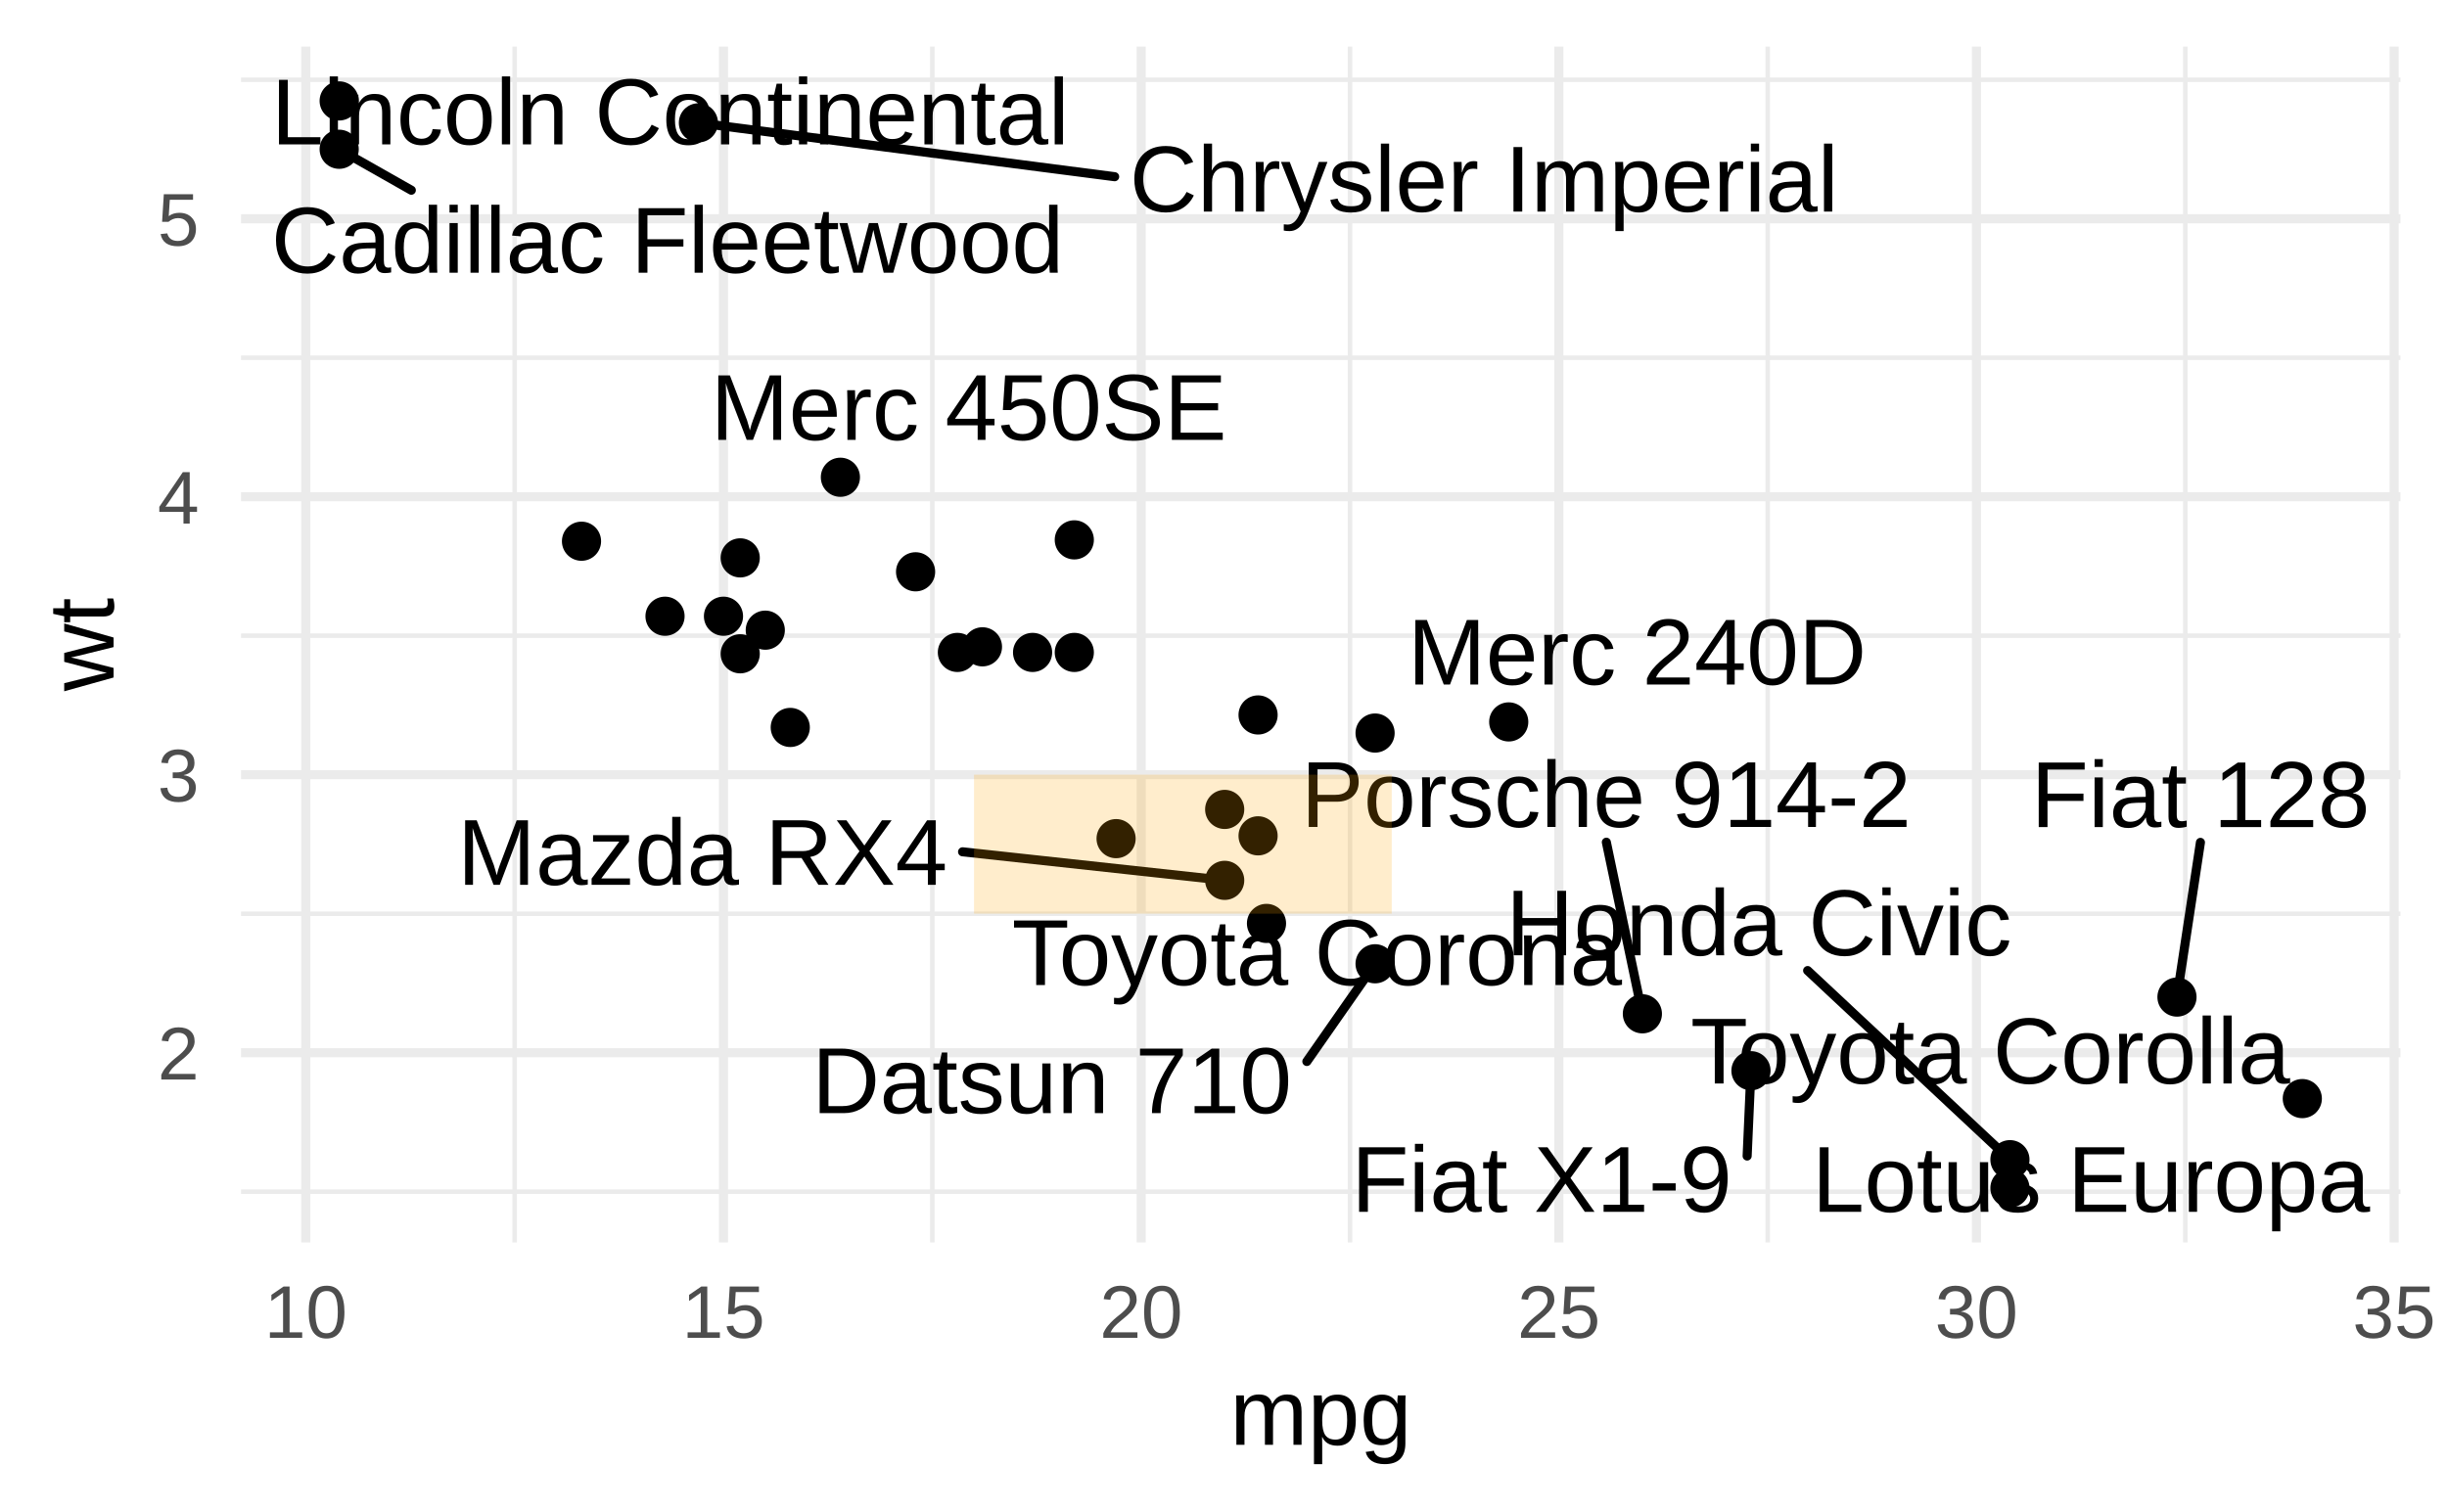
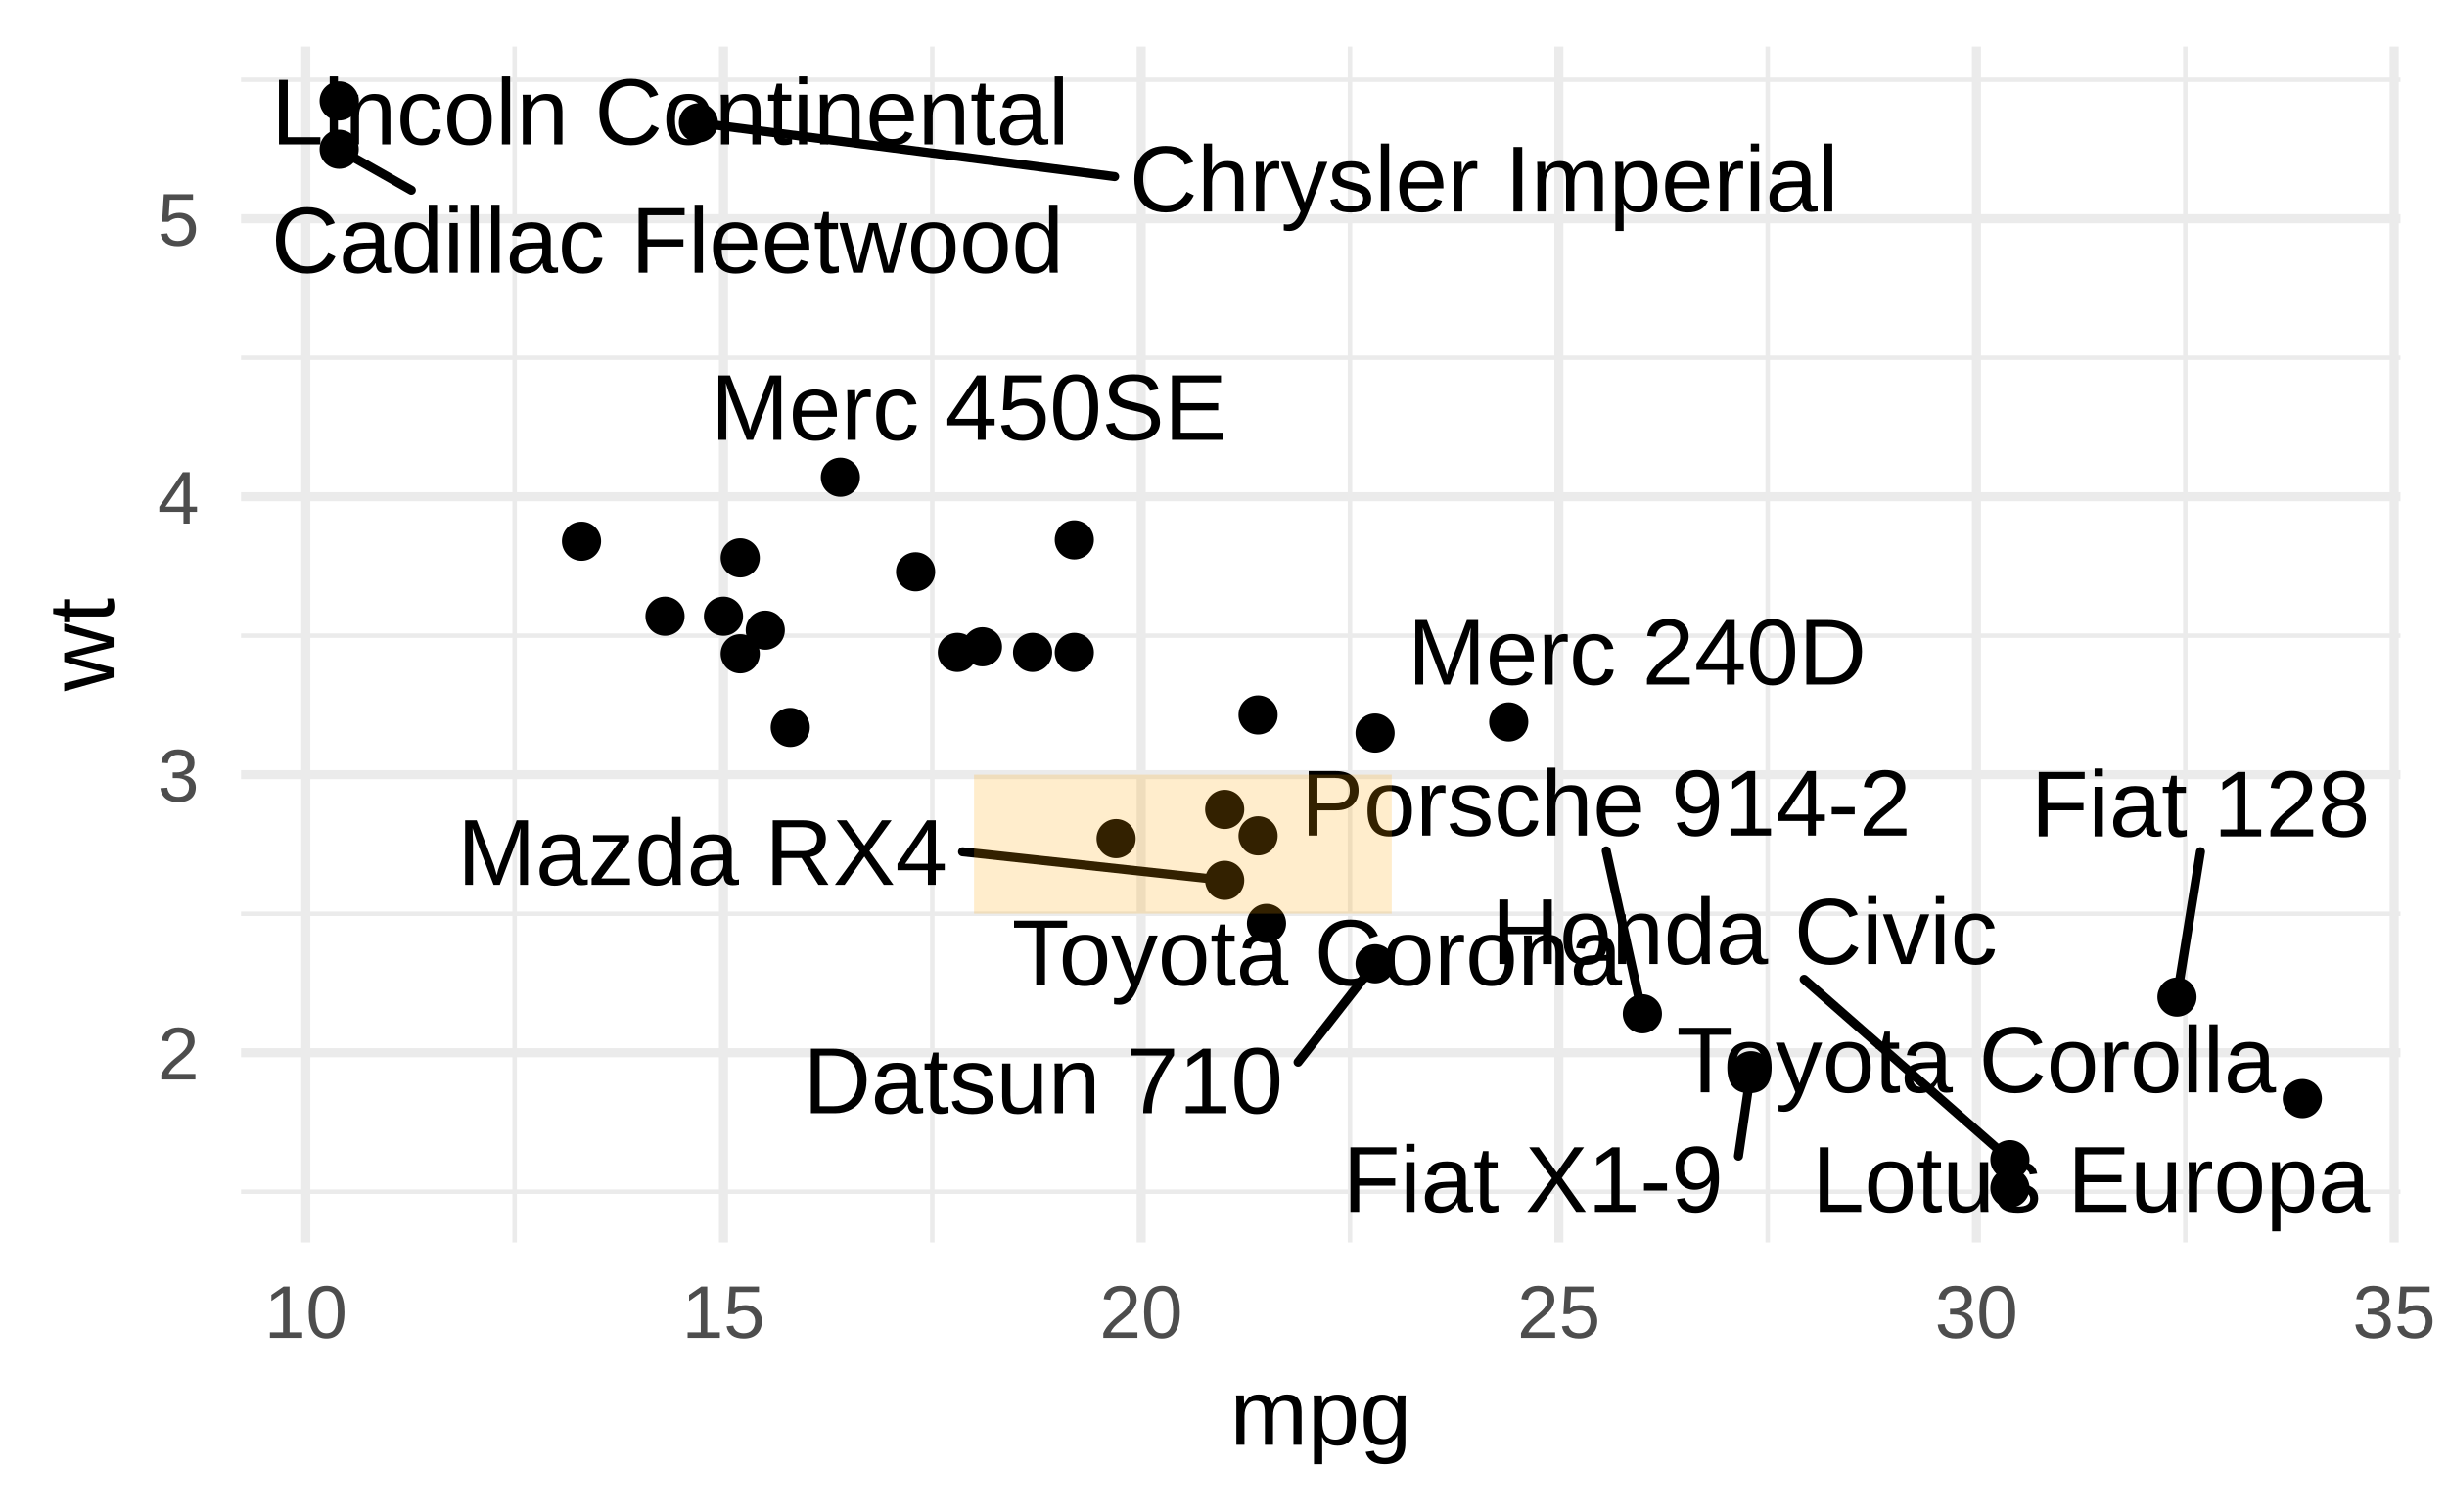
<svg xmlns="http://www.w3.org/2000/svg" class="svglite" width="288.00pt" height="177.98pt" viewBox="0 0 288.00 177.98">
  <defs>
    <style type="text/css">
    .svglite line, .svglite polyline, .svglite polygon, .svglite path, .svglite rect, .svglite circle {
      fill: none;
      stroke: #000000;
      stroke-linecap: round;
      stroke-linejoin: round;
      stroke-miterlimit: 10.00;
    }
    .svglite text {
      white-space: pre;
    }
  </style>
  </defs>
  <rect width="100%" height="100%" style="stroke: none; fill: #FFFFFF;" />
  <defs>
    <clipPath id="cpMC4wMHwyODguMDB8MC4wMHwxNzcuOTg=">
      <rect x="0.00" y="0.00" width="288.00" height="177.98" />
    </clipPath>
  </defs>
  <g clip-path="url(#cpMC4wMHwyODguMDB8MC4wMHwxNzcuOTg=)">
</g>
  <defs>
    <clipPath id="cpMjguMzd8MjgyLjUyfDUuNDh8MTQ2LjI1">
      <rect x="28.37" y="5.48" width="254.15" height="140.77" />
    </clipPath>
  </defs>
  <g clip-path="url(#cpMjguMzd8MjgyLjUyfDUuNDh8MTQ2LjI1)">
    <polyline points="28.37,140.28 282.52,140.28 " style="stroke-width: 0.53; stroke: #EBEBEB; stroke-linecap: butt;" />
    <polyline points="28.37,107.56 282.52,107.56 " style="stroke-width: 0.53; stroke: #EBEBEB; stroke-linecap: butt;" />
    <polyline points="28.37,74.83 282.52,74.83 " style="stroke-width: 0.53; stroke: #EBEBEB; stroke-linecap: butt;" />
    <polyline points="28.37,42.11 282.52,42.11 " style="stroke-width: 0.53; stroke: #EBEBEB; stroke-linecap: butt;" />
    <polyline points="28.37,9.39 282.52,9.39 " style="stroke-width: 0.53; stroke: #EBEBEB; stroke-linecap: butt;" />
    <polyline points="60.57,146.25 60.57,5.48 " style="stroke-width: 0.53; stroke: #EBEBEB; stroke-linecap: butt;" />
    <polyline points="109.73,146.25 109.73,5.48 " style="stroke-width: 0.53; stroke: #EBEBEB; stroke-linecap: butt;" />
    <polyline points="158.89,146.25 158.89,5.48 " style="stroke-width: 0.53; stroke: #EBEBEB; stroke-linecap: butt;" />
    <polyline points="208.05,146.25 208.05,5.48 " style="stroke-width: 0.53; stroke: #EBEBEB; stroke-linecap: butt;" />
    <polyline points="257.20,146.25 257.20,5.48 " style="stroke-width: 0.53; stroke: #EBEBEB; stroke-linecap: butt;" />
    <polyline points="28.37,123.92 282.52,123.92 " style="stroke-width: 1.07; stroke: #EBEBEB; stroke-linecap: butt;" />
    <polyline points="28.37,91.19 282.52,91.19 " style="stroke-width: 1.07; stroke: #EBEBEB; stroke-linecap: butt;" />
    <polyline points="28.37,58.47 282.52,58.47 " style="stroke-width: 1.07; stroke: #EBEBEB; stroke-linecap: butt;" />
    <polyline points="28.37,25.75 282.52,25.75 " style="stroke-width: 1.07; stroke: #EBEBEB; stroke-linecap: butt;" />
    <polyline points="35.99,146.25 35.99,5.48 " style="stroke-width: 1.07; stroke: #EBEBEB; stroke-linecap: butt;" />
    <polyline points="85.15,146.25 85.15,5.48 " style="stroke-width: 1.07; stroke: #EBEBEB; stroke-linecap: butt;" />
    <polyline points="134.31,146.25 134.31,5.48 " style="stroke-width: 1.07; stroke: #EBEBEB; stroke-linecap: butt;" />
    <polyline points="183.47,146.25 183.47,5.48 " style="stroke-width: 1.07; stroke: #EBEBEB; stroke-linecap: butt;" />
    <polyline points="232.62,146.25 232.62,5.48 " style="stroke-width: 1.07; stroke: #EBEBEB; stroke-linecap: butt;" />
    <polyline points="281.78,146.25 281.78,5.48 " style="stroke-width: 1.07; stroke: #EBEBEB; stroke-linecap: butt;" />
    <circle cx="144.14" cy="103.63" r="1.95" style="stroke-width: 0.71; fill: #000000;" />
    <circle cx="144.14" cy="95.28" r="1.95" style="stroke-width: 0.71; fill: #000000;" />
    <circle cx="161.84" cy="113.45" r="1.95" style="stroke-width: 0.71; fill: #000000;" />
    <circle cx="148.07" cy="84.16" r="1.95" style="stroke-width: 0.71; fill: #000000;" />
    <circle cx="121.53" cy="76.80" r="1.95" style="stroke-width: 0.71; fill: #000000;" />
    <circle cx="115.63" cy="76.14" r="1.95" style="stroke-width: 0.71; fill: #000000;" />
    <circle cx="78.27" cy="72.54" r="1.95" style="stroke-width: 0.71; fill: #000000;" />
    <circle cx="177.57" cy="84.98" r="1.95" style="stroke-width: 0.71; fill: #000000;" />
    <circle cx="161.84" cy="86.29" r="1.95" style="stroke-width: 0.71; fill: #000000;" />
    <circle cx="126.44" cy="76.80" r="1.95" style="stroke-width: 0.71; fill: #000000;" />
    <circle cx="112.68" cy="76.80" r="1.95" style="stroke-width: 0.71; fill: #000000;" />
    <circle cx="98.91" cy="56.18" r="1.95" style="stroke-width: 0.71; fill: #000000;" />
    <circle cx="107.76" cy="67.31" r="1.95" style="stroke-width: 0.71; fill: #000000;" />
    <circle cx="87.12" cy="65.67" r="1.95" style="stroke-width: 0.71; fill: #000000;" />
    <circle cx="39.92" cy="17.57" r="1.95" style="stroke-width: 0.71; fill: #000000;" />
    <circle cx="39.92" cy="11.88" r="1.95" style="stroke-width: 0.71; fill: #000000;" />
    <circle cx="82.20" cy="14.46" r="1.95" style="stroke-width: 0.71; fill: #000000;" />
    <circle cx="256.22" cy="117.37" r="1.95" style="stroke-width: 0.71; fill: #000000;" />
    <circle cx="236.56" cy="136.51" r="1.95" style="stroke-width: 0.71; fill: #000000;" />
    <circle cx="270.97" cy="129.32" r="1.95" style="stroke-width: 0.71; fill: #000000;" />
    <circle cx="149.06" cy="108.70" r="1.95" style="stroke-width: 0.71; fill: #000000;" />
    <circle cx="90.07" cy="74.18" r="1.95" style="stroke-width: 0.71; fill: #000000;" />
    <circle cx="87.12" cy="76.96" r="1.95" style="stroke-width: 0.71; fill: #000000;" />
    <circle cx="68.44" cy="63.71" r="1.95" style="stroke-width: 0.71; fill: #000000;" />
    <circle cx="126.44" cy="63.55" r="1.95" style="stroke-width: 0.71; fill: #000000;" />
    <circle cx="206.08" cy="126.04" r="1.95" style="stroke-width: 0.71; fill: #000000;" />
    <circle cx="193.30" cy="119.34" r="1.95" style="stroke-width: 0.71; fill: #000000;" />
    <circle cx="236.56" cy="139.85" r="1.95" style="stroke-width: 0.71; fill: #000000;" />
    <circle cx="93.01" cy="85.63" r="1.95" style="stroke-width: 0.71; fill: #000000;" />
    <circle cx="131.36" cy="98.72" r="1.95" style="stroke-width: 0.71; fill: #000000;" />
    <circle cx="85.15" cy="72.54" r="1.95" style="stroke-width: 0.71; fill: #000000;" />
    <circle cx="148.07" cy="98.39" r="1.95" style="stroke-width: 0.71; fill: #000000;" />
    <line x1="113.29" y1="100.27" x2="142.69" y2="103.47" style="stroke-width: 1.07;" />
-     <line x1="153.81" y1="124.95" x2="161.31" y2="114.21" style="stroke-width: 1.07;" />
+     <line x1="152.78" y1="125.03" x2="161.25" y2="114.19" style="stroke-width: 1.07;" />
    <line x1="48.41" y1="22.39" x2="40.95" y2="18.16" style="stroke-width: 1.07;" />
-     <line x1="131.19" y1="20.80" x2="83.63" y2="14.65" style="stroke-width: 1.07;" />
-     <line x1="258.98" y1="99.16" x2="256.34" y2="116.56" style="stroke-width: 1.07;" />
-     <line x1="212.75" y1="114.25" x2="235.81" y2="135.81" style="stroke-width: 1.07;" />
-     <line x1="205.63" y1="136.08" x2="206.04" y2="126.86" style="stroke-width: 1.07;" />
-     <line x1="189.06" y1="99.14" x2="193.13" y2="118.53" style="stroke-width: 1.07;" />
+     <line x1="131.19" y1="20.79" x2="83.63" y2="14.65" style="stroke-width: 1.07;" />
+     <line x1="258.98" y1="100.26" x2="256.35" y2="116.56" style="stroke-width: 1.07;" />
+     <line x1="212.34" y1="115.28" x2="235.77" y2="135.82" style="stroke-width: 1.07;" />
+     <line x1="204.61" y1="136.09" x2="205.96" y2="126.86" style="stroke-width: 1.07;" />
+     <line x1="189.05" y1="100.16" x2="193.12" y2="118.53" style="stroke-width: 1.07;" />
    <text x="82.68" y="104.16" text-anchor="middle" style="font-size: 11.04px; font-family: &quot;Arial&quot;;" textLength="57.63px" lengthAdjust="spacingAndGlyphs">Mazda RX4</text>
-     <text x="123.80" y="131.03" text-anchor="middle" style="font-size: 11.04px; font-family: &quot;Arial&quot;;" textLength="56.42px" lengthAdjust="spacingAndGlyphs">Datsun 710</text>
+     <text x="122.77" y="131.04" text-anchor="middle" style="font-size: 11.04px; font-family: &quot;Arial&quot;;" textLength="56.42px" lengthAdjust="spacingAndGlyphs">Datsun 710</text>
    <text x="192.67" y="80.58" text-anchor="middle" style="font-size: 11.04px; font-family: &quot;Arial&quot;;" textLength="53.94px" lengthAdjust="spacingAndGlyphs">Merc 240D</text>
-     <text x="114.01" y="51.78" text-anchor="middle" style="font-size: 11.04px; font-family: &quot;Arial&quot;;" textLength="60.70px" lengthAdjust="spacingAndGlyphs">Merc 450SE</text>
+     <text x="114.02" y="51.78" text-anchor="middle" style="font-size: 11.04px; font-family: &quot;Arial&quot;;" textLength="60.70px" lengthAdjust="spacingAndGlyphs">Merc 450SE</text>
    <text x="78.56" y="32.10" text-anchor="middle" style="font-size: 11.04px; font-family: &quot;Arial&quot;;" textLength="93.18px" lengthAdjust="spacingAndGlyphs">Cadillac Fleetwood</text>
    <text x="78.88" y="16.99" text-anchor="middle" style="font-size: 11.04px; font-family: &quot;Arial&quot;;" textLength="93.82px" lengthAdjust="spacingAndGlyphs">Lincoln Continental</text>
-     <text x="174.66" y="24.91" text-anchor="middle" style="font-size: 11.04px; font-family: &quot;Arial&quot;;" textLength="83.35px" lengthAdjust="spacingAndGlyphs">Chrysler Imperial</text>
-     <text x="258.99" y="97.36" text-anchor="middle" style="font-size: 11.04px; font-family: &quot;Arial&quot;;" textLength="39.86px" lengthAdjust="spacingAndGlyphs">Fiat 128</text>
-     <text x="207.00" y="112.45" text-anchor="middle" style="font-size: 11.04px; font-family: &quot;Arial&quot;;" textLength="59.46px" lengthAdjust="spacingAndGlyphs">Honda Civic</text>
-     <text x="234.25" y="127.54" text-anchor="middle" style="font-size: 11.04px; font-family: &quot;Arial&quot;;" textLength="71.73px" lengthAdjust="spacingAndGlyphs">Toyota Corolla</text>
-     <text x="155.00" y="115.95" text-anchor="middle" style="font-size: 11.04px; font-family: &quot;Arial&quot;;" textLength="72.96px" lengthAdjust="spacingAndGlyphs">Toyota Corona</text>
-     <text x="181.45" y="142.65" text-anchor="middle" style="font-size: 11.04px; font-family: &quot;Arial&quot;;" textLength="44.76px" lengthAdjust="spacingAndGlyphs">Fiat X1-9</text>
-     <text x="189.03" y="97.34" text-anchor="middle" style="font-size: 11.04px; font-family: &quot;Arial&quot;;" textLength="71.74px" lengthAdjust="spacingAndGlyphs">Porsche 914-2</text>
+     <text x="174.66" y="24.90" text-anchor="middle" style="font-size: 11.04px; font-family: &quot;Arial&quot;;" textLength="83.35px" lengthAdjust="spacingAndGlyphs">Chrysler Imperial</text>
+     <text x="258.99" y="98.46" text-anchor="middle" style="font-size: 11.04px; font-family: &quot;Arial&quot;;" textLength="39.86px" lengthAdjust="spacingAndGlyphs">Fiat 128</text>
+     <text x="205.32" y="113.48" text-anchor="middle" style="font-size: 11.04px; font-family: &quot;Arial&quot;;" textLength="59.46px" lengthAdjust="spacingAndGlyphs">Honda Civic</text>
+     <text x="232.59" y="128.58" text-anchor="middle" style="font-size: 11.04px; font-family: &quot;Arial&quot;;" textLength="71.73px" lengthAdjust="spacingAndGlyphs">Toyota Corolla</text>
+     <text x="155.00" y="115.97" text-anchor="middle" style="font-size: 11.04px; font-family: &quot;Arial&quot;;" textLength="72.96px" lengthAdjust="spacingAndGlyphs">Toyota Corona</text>
+     <text x="180.43" y="142.65" text-anchor="middle" style="font-size: 11.04px; font-family: &quot;Arial&quot;;" textLength="44.76px" lengthAdjust="spacingAndGlyphs">Fiat X1-9</text>
+     <text x="189.02" y="98.36" text-anchor="middle" style="font-size: 11.04px; font-family: &quot;Arial&quot;;" textLength="71.74px" lengthAdjust="spacingAndGlyphs">Porsche 914-2</text>
    <text x="246.11" y="142.65" text-anchor="middle" style="font-size: 11.04px; font-family: &quot;Arial&quot;;" textLength="65.62px" lengthAdjust="spacingAndGlyphs">Lotus Europa</text>
    <rect x="114.64" y="91.19" width="49.16" height="16.36" style="stroke-width: 1.07; stroke: none; stroke-linecap: butt; stroke-linejoin: miter; fill: #FFA500; fill-opacity: 0.20;" />
  </g>
  <g clip-path="url(#cpMC4wMHwyODguMDB8MC4wMHwxNzcuOTg=)">
    <text x="23.44" y="127.07" text-anchor="end" style="font-size: 8.80px;fill: #4D4D4D; font-family: &quot;Arial&quot;;" textLength="4.90px" lengthAdjust="spacingAndGlyphs">2</text>
    <text x="23.44" y="94.35" text-anchor="end" style="font-size: 8.80px;fill: #4D4D4D; font-family: &quot;Arial&quot;;" textLength="4.90px" lengthAdjust="spacingAndGlyphs">3</text>
    <text x="23.44" y="61.63" text-anchor="end" style="font-size: 8.80px;fill: #4D4D4D; font-family: &quot;Arial&quot;;" textLength="4.90px" lengthAdjust="spacingAndGlyphs">4</text>
    <text x="23.44" y="28.91" text-anchor="end" style="font-size: 8.80px;fill: #4D4D4D; font-family: &quot;Arial&quot;;" textLength="4.90px" lengthAdjust="spacingAndGlyphs">5</text>
    <text x="35.99" y="157.49" text-anchor="middle" style="font-size: 8.80px;fill: #4D4D4D; font-family: &quot;Arial&quot;;" textLength="9.79px" lengthAdjust="spacingAndGlyphs">10</text>
    <text x="85.15" y="157.49" text-anchor="middle" style="font-size: 8.80px;fill: #4D4D4D; font-family: &quot;Arial&quot;;" textLength="9.79px" lengthAdjust="spacingAndGlyphs">15</text>
    <text x="134.31" y="157.49" text-anchor="middle" style="font-size: 8.80px;fill: #4D4D4D; font-family: &quot;Arial&quot;;" textLength="9.79px" lengthAdjust="spacingAndGlyphs">20</text>
    <text x="183.47" y="157.49" text-anchor="middle" style="font-size: 8.80px;fill: #4D4D4D; font-family: &quot;Arial&quot;;" textLength="9.79px" lengthAdjust="spacingAndGlyphs">25</text>
    <text x="232.62" y="157.49" text-anchor="middle" style="font-size: 8.80px;fill: #4D4D4D; font-family: &quot;Arial&quot;;" textLength="9.79px" lengthAdjust="spacingAndGlyphs">30</text>
    <text x="281.78" y="157.49" text-anchor="middle" style="font-size: 8.80px;fill: #4D4D4D; font-family: &quot;Arial&quot;;" textLength="9.79px" lengthAdjust="spacingAndGlyphs">35</text>
    <text x="155.45" y="170.07" text-anchor="middle" style="font-size: 11.00px; font-family: &quot;Arial&quot;;" textLength="21.41px" lengthAdjust="spacingAndGlyphs">mpg</text>
    <text transform="translate(13.37,75.86) rotate(-90)" text-anchor="middle" style="font-size: 11.00px; font-family: &quot;Arial&quot;;" textLength="10.99px" lengthAdjust="spacingAndGlyphs">wt</text>
  </g>
</svg>
